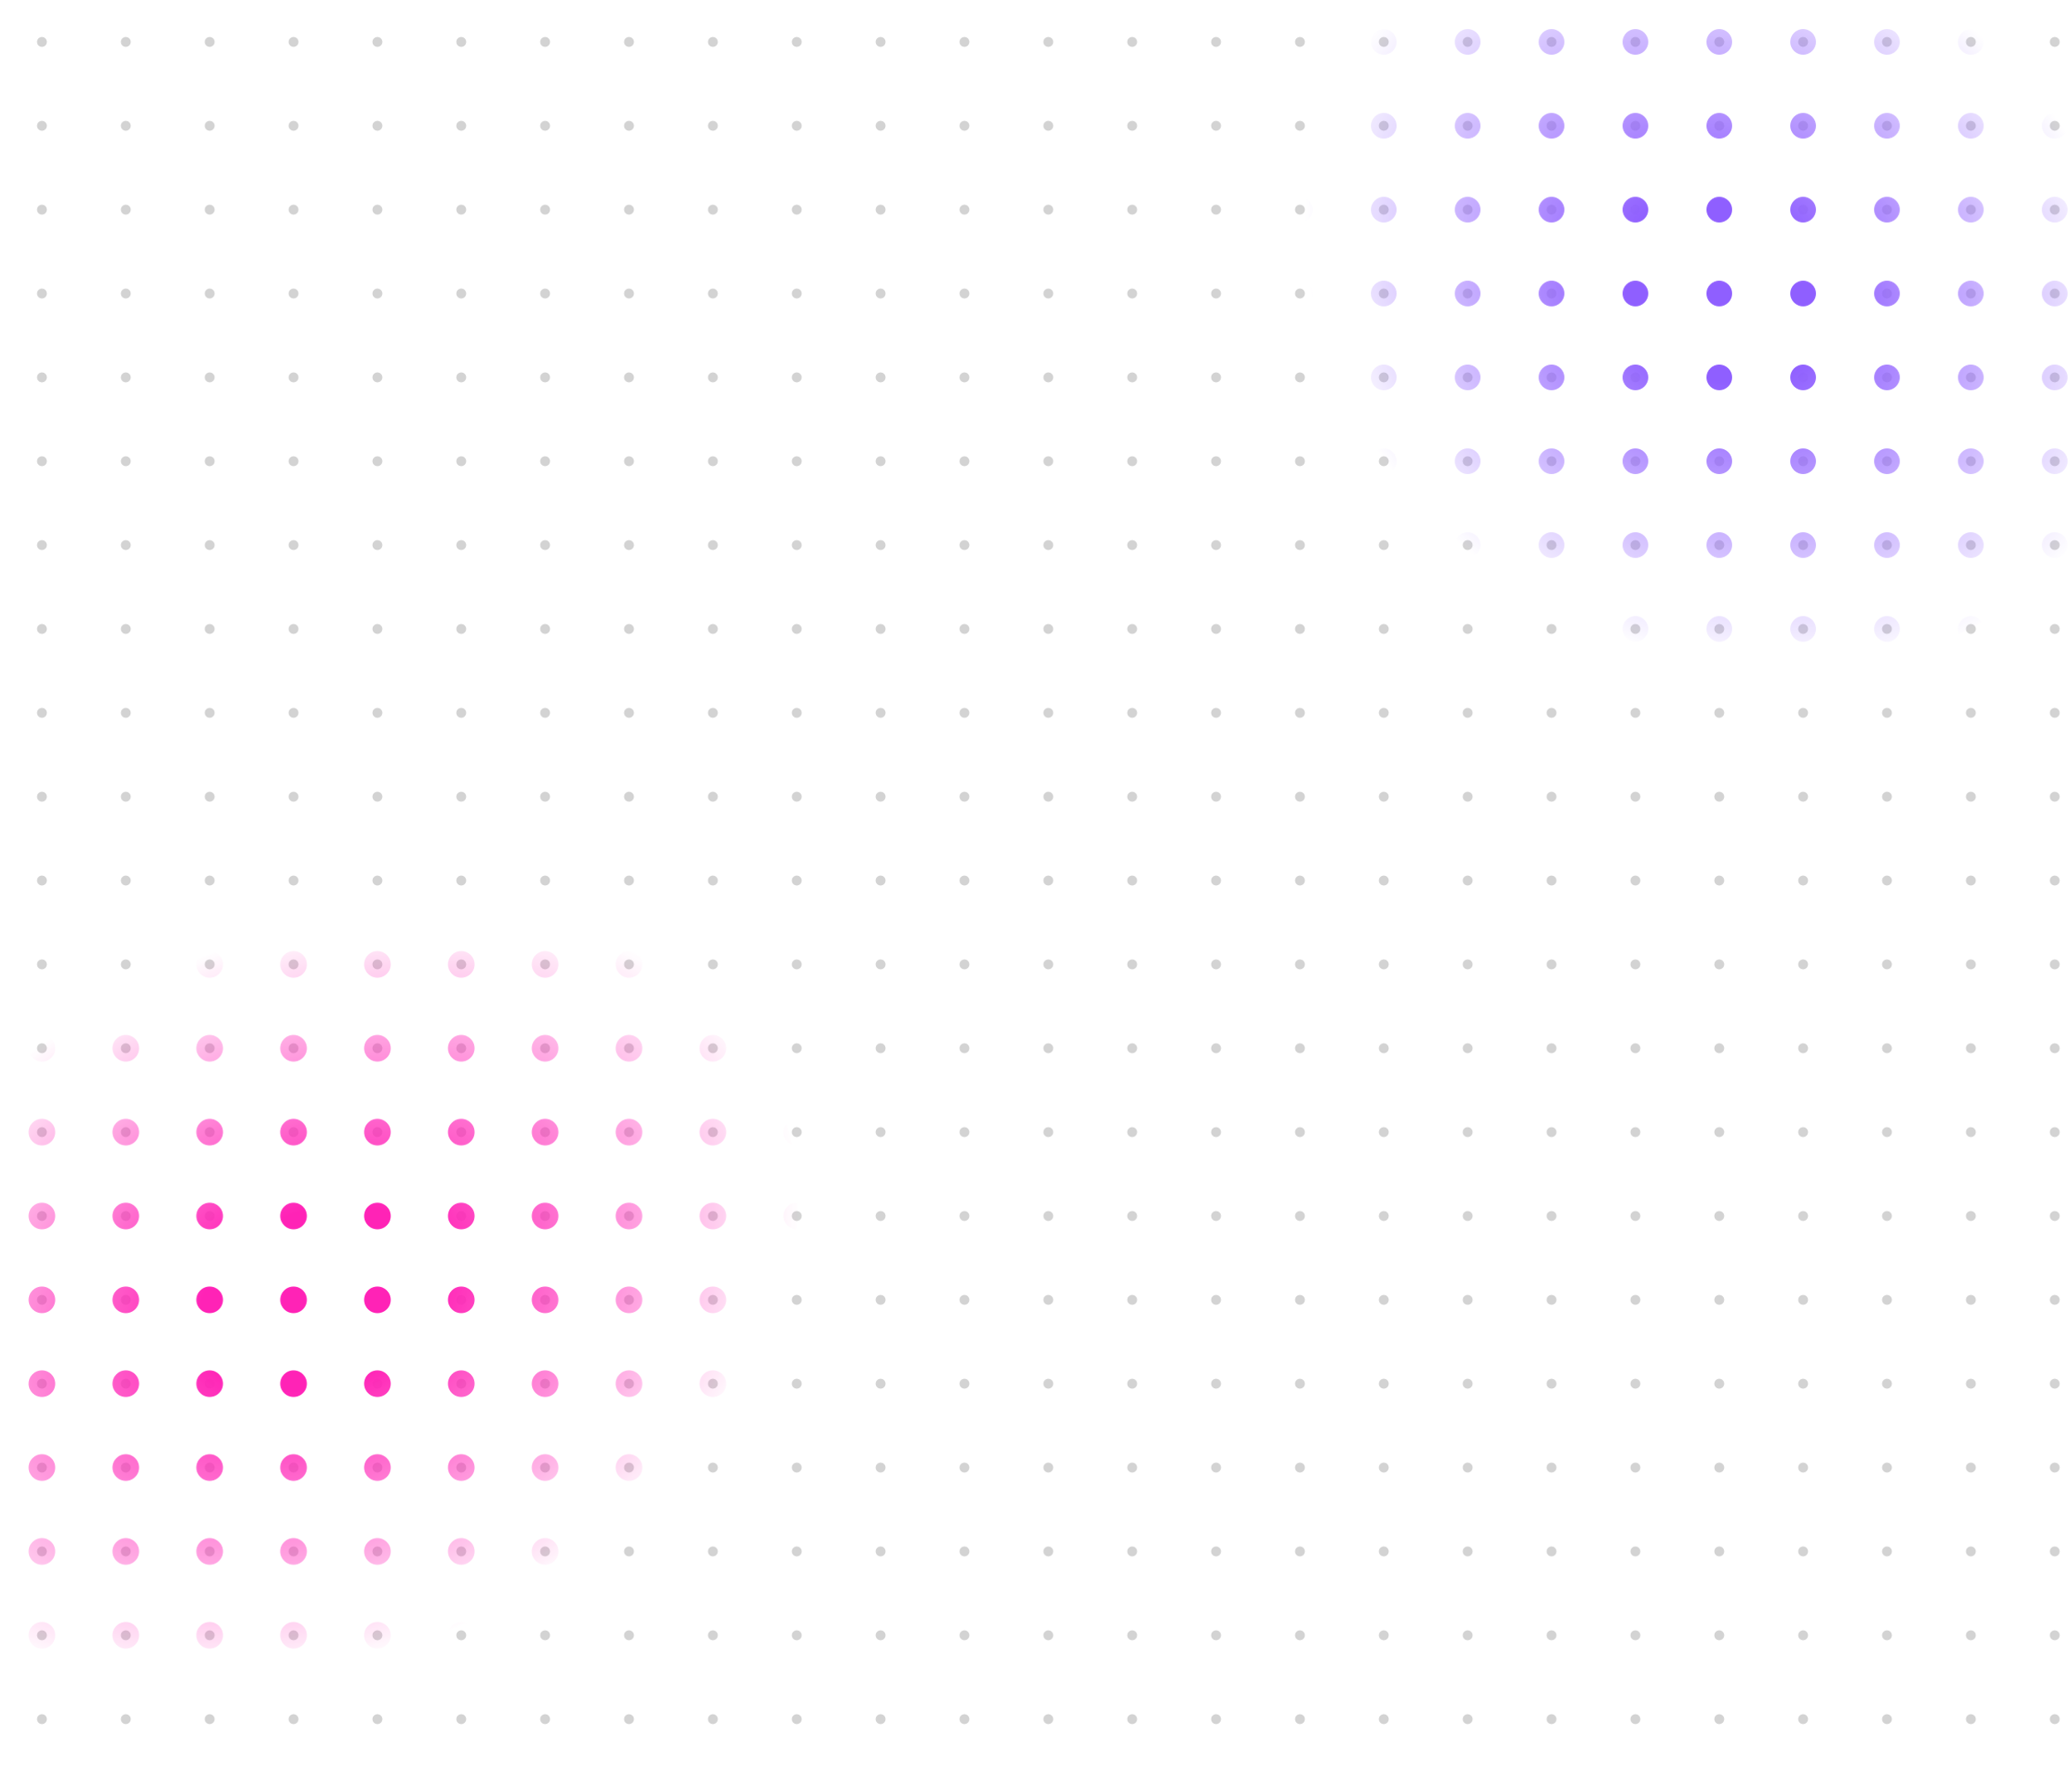
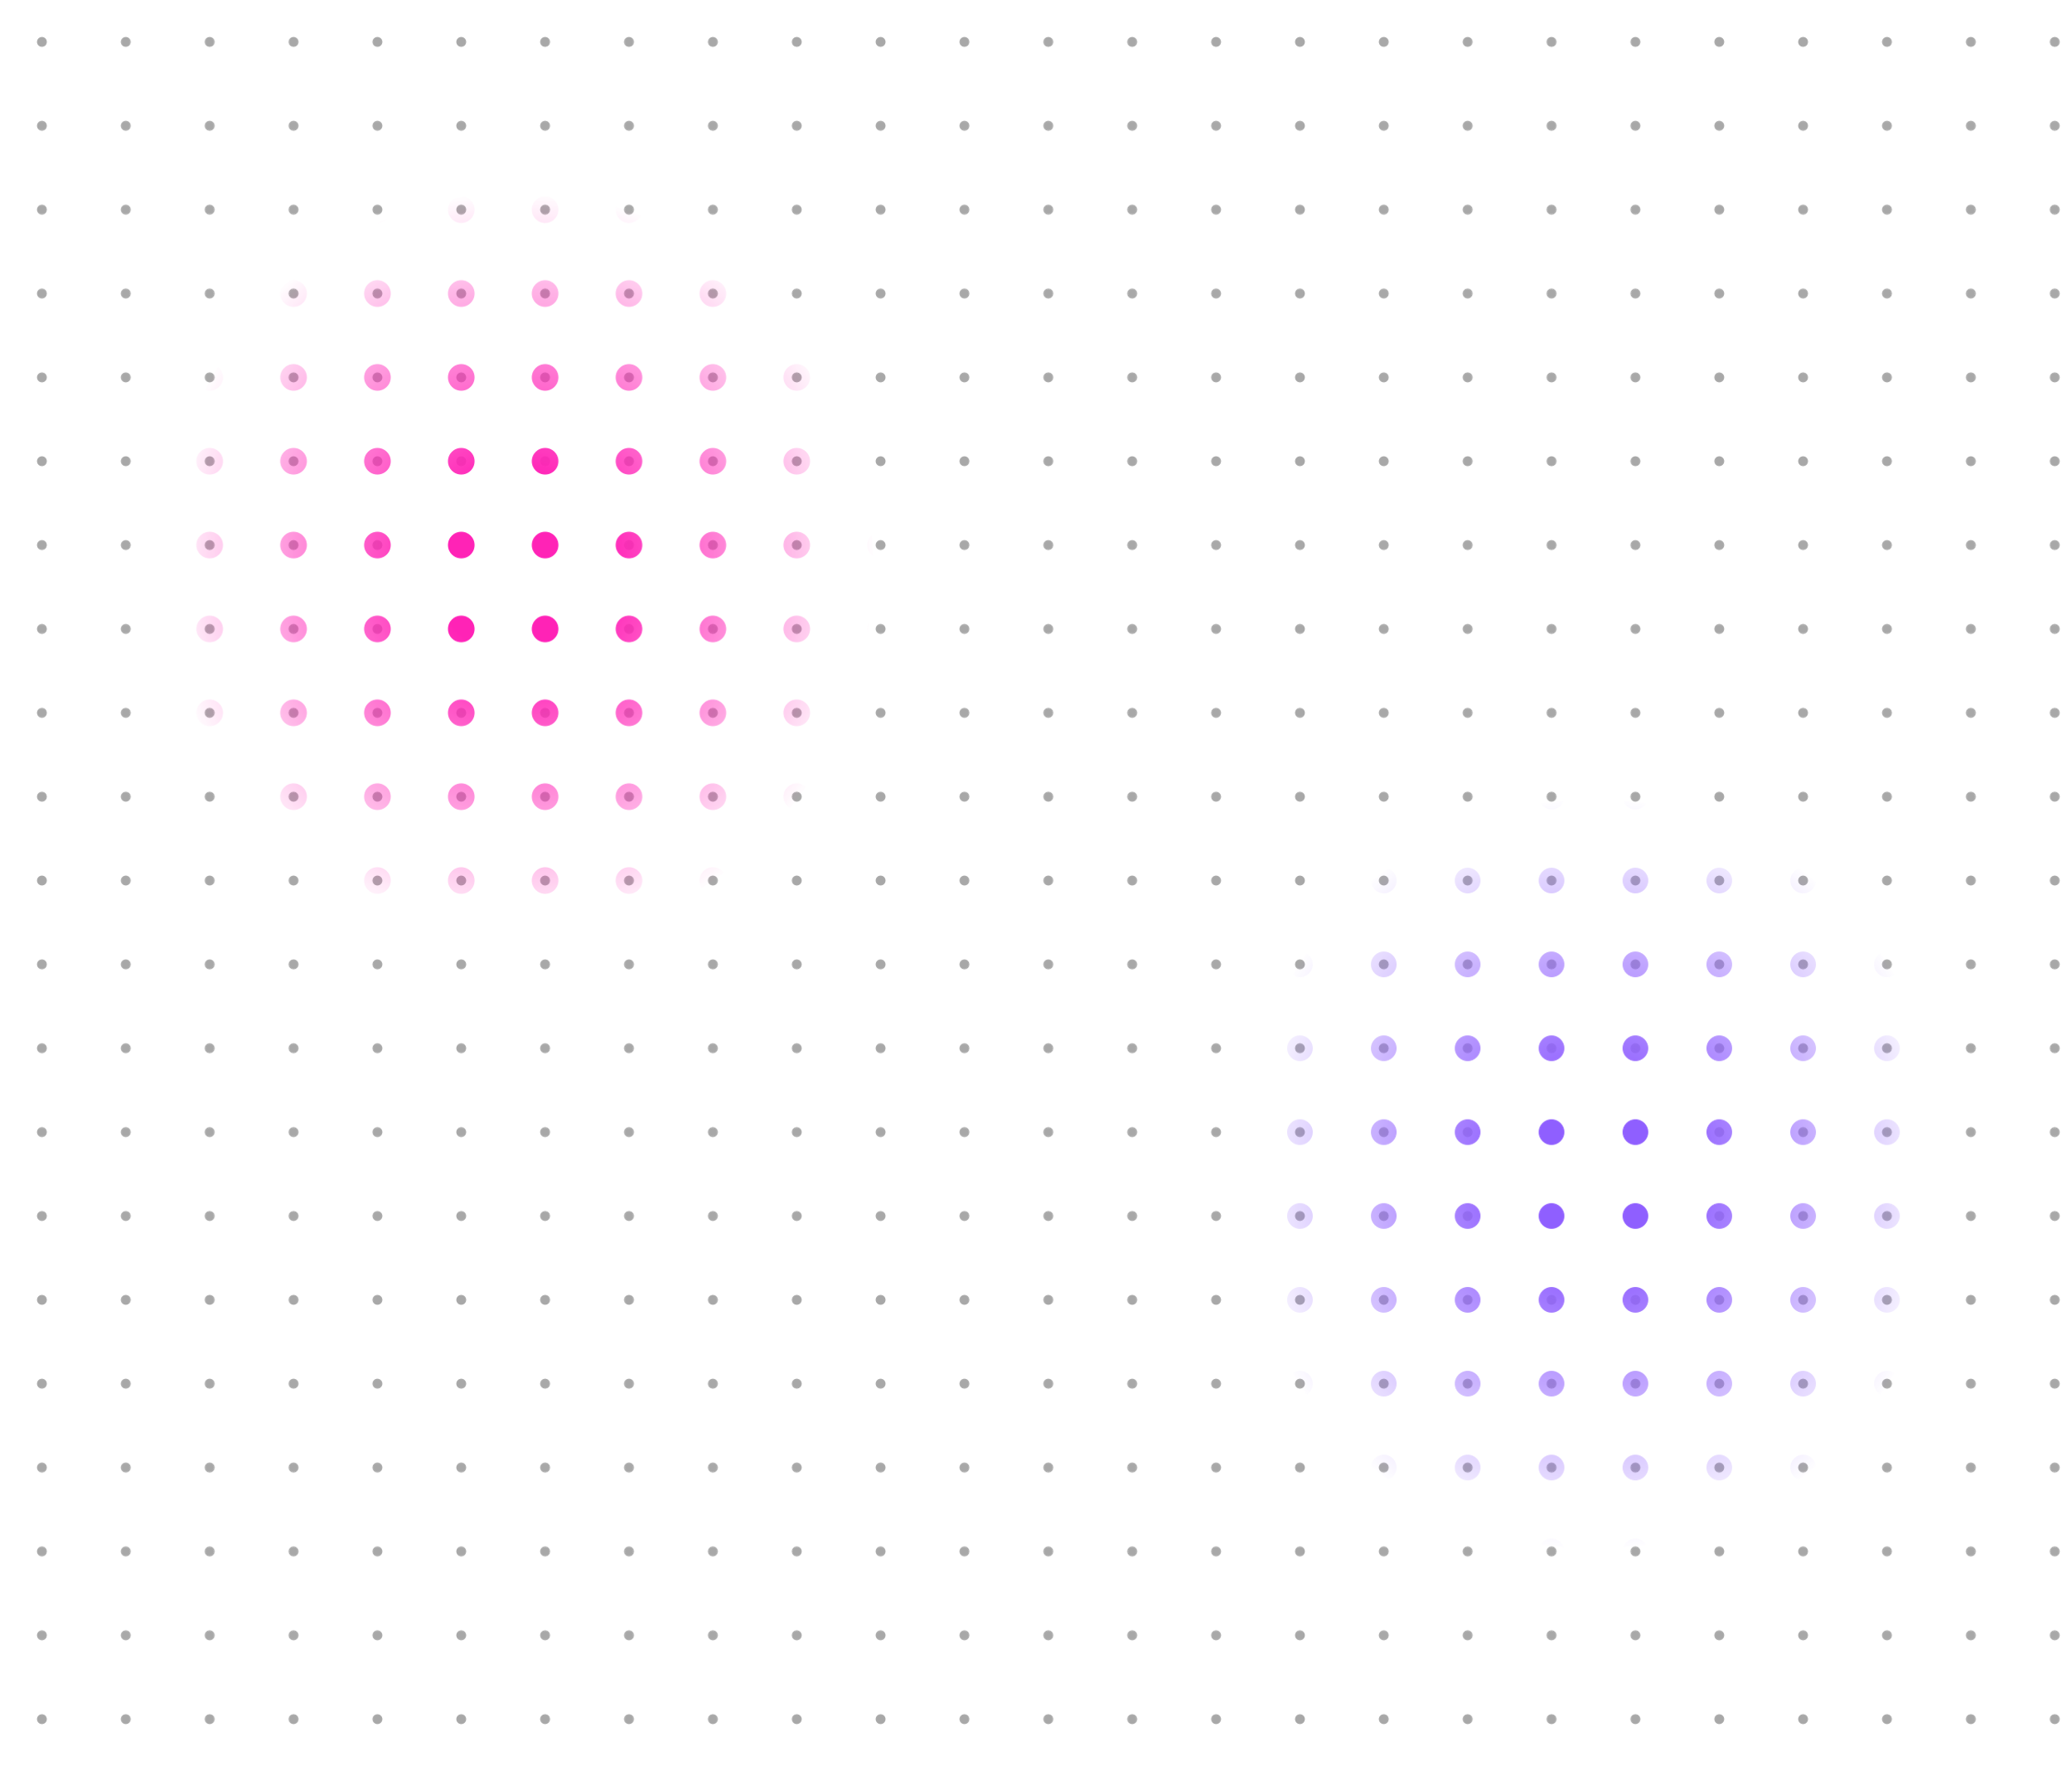
<svg xmlns="http://www.w3.org/2000/svg" viewBox="0 0 420 360" fill="none">
  <defs>
    <pattern id="grid" width="17" height="17" patternUnits="userSpaceOnUse">
-       <circle cx="8.5" cy="8.5" r="1" fill="#a8a8a8" opacity=".51" />
+       <circle cx="8.5" cy="8.5" r="1" fill="#a8a8a8" />
    </pattern>
    <pattern id="pink" width="17" height="17" patternUnits="userSpaceOnUse">
      <circle cx="8.5" cy="8.5" r="2.7" fill="#ff23b6" />
    </pattern>
    <pattern id="purple" width="17" height="17" patternUnits="userSpaceOnUse">
      <circle cx="8.5" cy="8.5" r="2.6" fill="#8f5fff" />
    </pattern>
    <radialGradient id="falloff">
      <stop offset=".24" stop-color="white" />
      <stop offset="1" stop-color="white" stop-opacity="0" />
    </radialGradient>
    <mask id="patch-a">
-       <ellipse cx="64" cy="263" rx="102" ry="73" fill="url(#falloff)" transform="rotate(-24 64 263)" />
+       <ellipse cx="105" cy="115" rx="72" ry="76" fill="url(#falloff)" />
    </mask>
    <mask id="patch-b">
-       <ellipse cx="349" cy="59" rx="88" ry="73" fill="url(#falloff)" transform="rotate(30 349 59)" />
+       <ellipse cx="323" cy="238" rx="72" ry="76" fill="url(#falloff)" />
    </mask>
  </defs>
  <path fill="url(#grid)" d="M0 0h420v360H0z" />
  <g mask="url(#patch-a)">
    <path fill="url(#pink)" d="M0 0h420v360H0z" />
  </g>
  <g mask="url(#patch-b)">
    <path fill="url(#purple)" d="M0 0h420v360H0z" />
  </g>
</svg>
